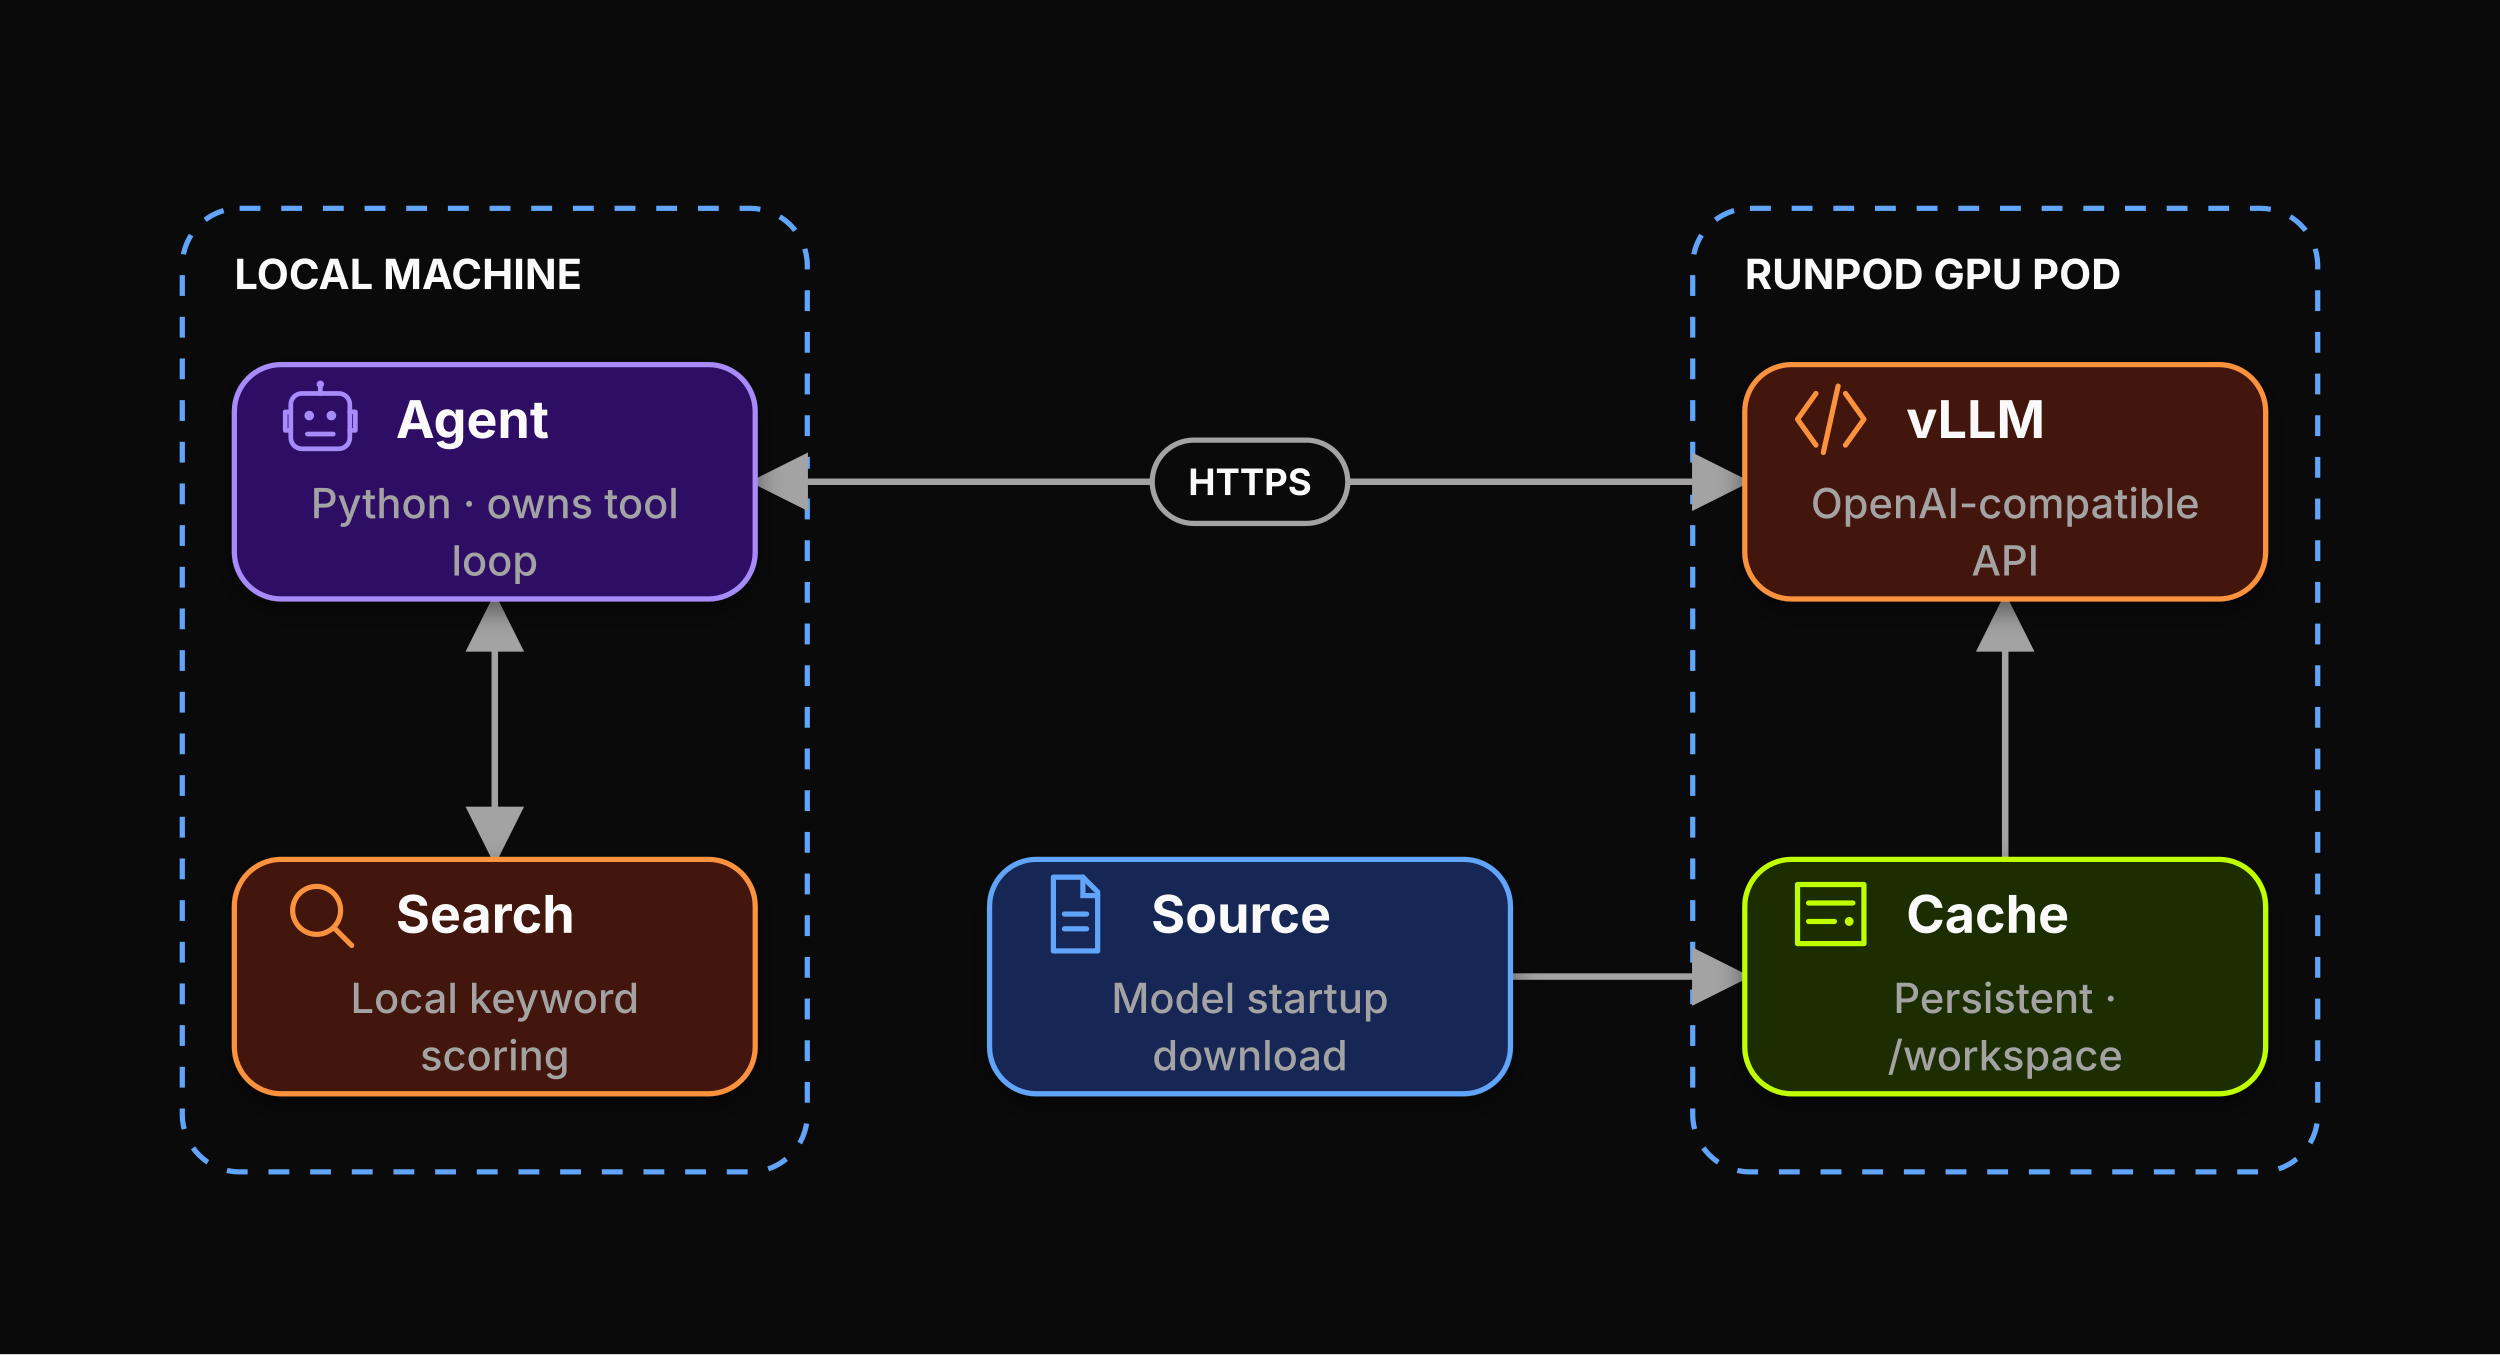
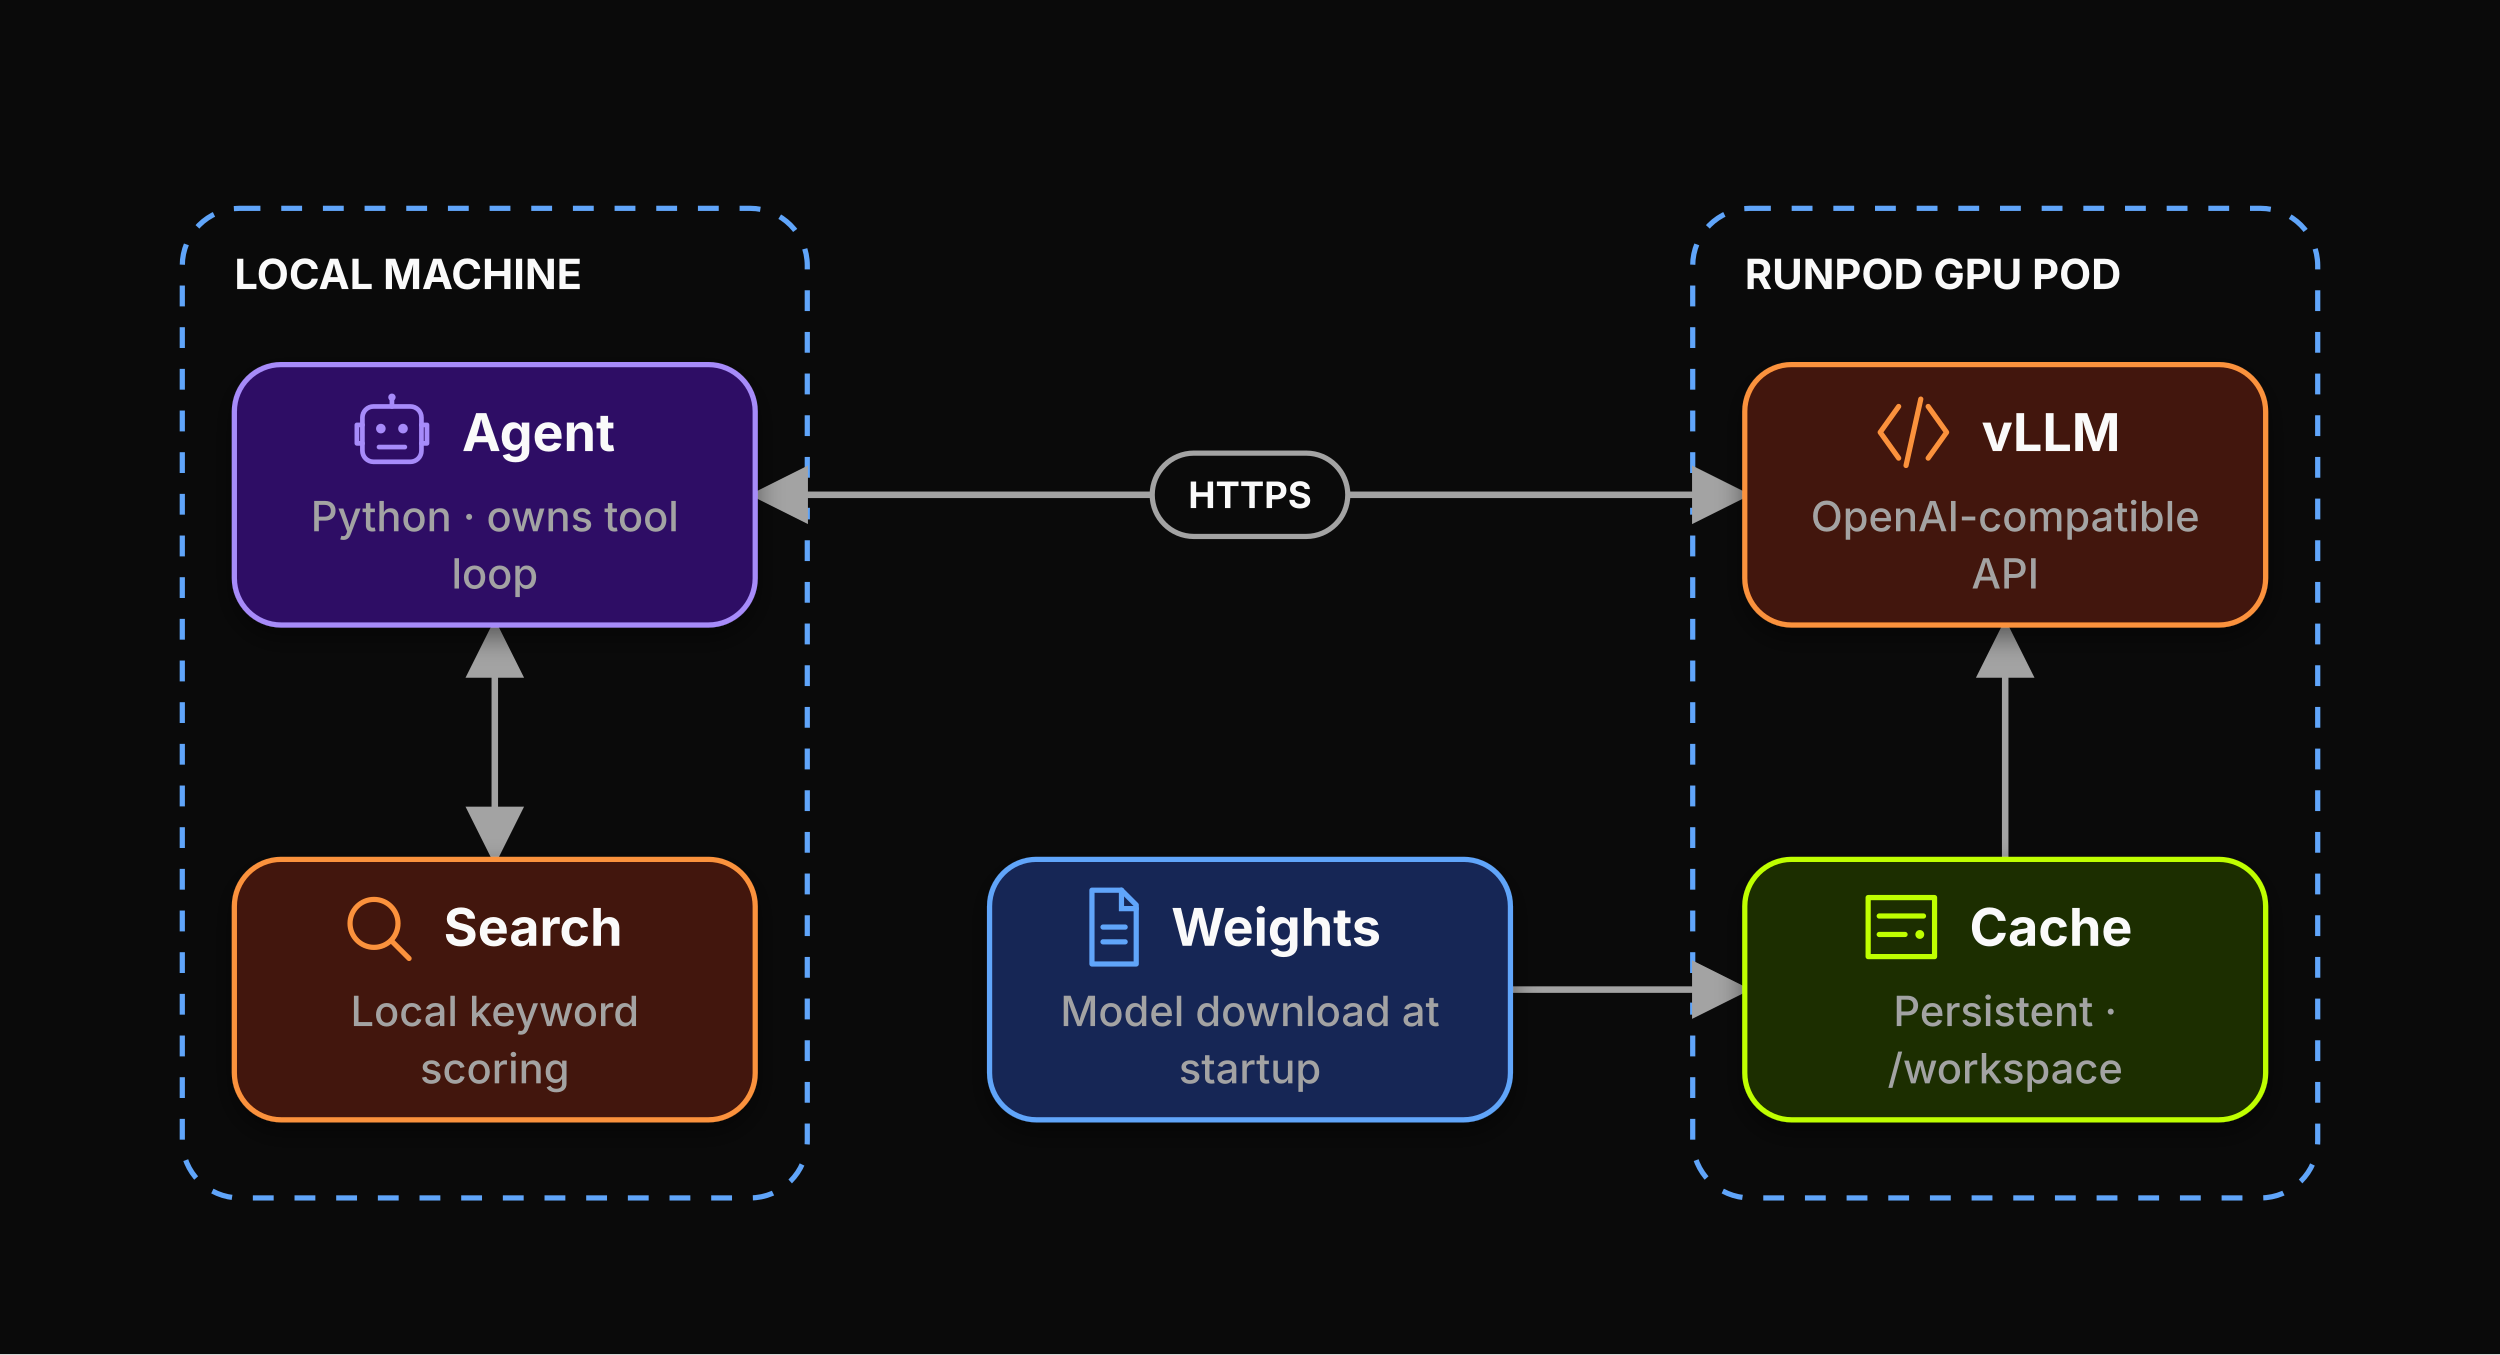
<svg xmlns="http://www.w3.org/2000/svg" width="960" height="520" viewBox="0 0 960 520" role="img" aria-labelledby="title desc">
  <defs>
    <filter id="shadow" x="-20%" y="-20%" width="140%" height="150%">
      <feDropShadow dx="0" dy="4" stdDeviation="5" flood-color="#000000" flood-opacity="0.45" />
    </filter>
    <marker id="arrow-purple" viewBox="0 0 10 10" refX="9" refY="5" markerWidth="9" markerHeight="9" orient="auto">
      <path d="M0 0 10 5 0 10Z" fill="#a78bfa" />
    </marker>
    <marker id="arrow-blue" viewBox="0 0 10 10" refX="9" refY="5" markerWidth="9" markerHeight="9" orient="auto">
      <path d="M0 0 10 5 0 10Z" fill="#60a5fa" />
    </marker>
    <marker id="arrow-amber" viewBox="0 0 10 10" refX="9" refY="5" markerWidth="9" markerHeight="9" orient="auto">
      <path d="M0 0 10 5 0 10Z" fill="#fb923c" />
    </marker>
    <marker id="arrow-green" viewBox="0 0 10 10" refX="9" refY="5" markerWidth="9" markerHeight="9" orient="auto">
      <path d="M0 0 10 5 0 10Z" fill="#bfff00" />
    </marker>
    <marker id="arrow-red" viewBox="0 0 10 10" refX="9" refY="5" markerWidth="9" markerHeight="9" orient="auto">
      <path d="M0 0 10 5 0 10Z" fill="#f87171" />
    </marker>
    <marker id="arrow-gray" viewBox="0 0 10 10" refX="9" refY="5" markerWidth="9" markerHeight="9" orient="auto">
      <path d="M0 0 10 5 0 10Z" fill="#a3a3a3" />
    </marker>
    <marker id="arrow-start-gray" viewBox="0 0 10 10" refX="9" refY="5" markerWidth="9" markerHeight="9" orient="auto-start-reverse">
      <path d="M0 0 10 5 0 10Z" fill="#a3a3a3" />
    </marker>
    <symbol id="icon-api" viewBox="0 0 24 24">
      <path d="m8 5-5 7 5 7M16 5l5 7-5 7M14 3l-4 18" fill="none" stroke="currentColor" stroke-width="2" stroke-linecap="round" stroke-linejoin="round" />
    </symbol>
    <symbol id="icon-document" viewBox="0 0 24 24">
      <path d="M6 2h8l4 4v16H6Z" fill="none" stroke="currentColor" stroke-width="2" stroke-linejoin="round" />
      <path d="M14 2v5h4M9 12h6M9 16h6" fill="none" stroke="currentColor" stroke-width="2" stroke-linecap="round" />
    </symbol>
    <symbol id="icon-robot" viewBox="0 0 24 24">
      <path d="M12 5V2.5" fill="none" stroke="currentColor" stroke-width="1.8" stroke-linecap="round" />
      <circle cx="12" cy="2.5" r="1" fill="currentColor" />
      <rect x="4" y="5" width="16" height="15" rx="3" fill="none" stroke="currentColor" stroke-width="1.8" />
      <path d="M4 10H2.5v5H4M20 10h1.5v5H20" fill="none" stroke="currentColor" stroke-width="1.8" stroke-linecap="round" stroke-linejoin="round" />
      <circle cx="9" cy="11" r="1.3" fill="currentColor" />
      <circle cx="15" cy="11" r="1.3" fill="currentColor" />
      <path d="M8.5 16h7" fill="none" stroke="currentColor" stroke-width="1.8" stroke-linecap="round" />
    </symbol>
    <symbol id="icon-search" viewBox="0 0 24 24">
      <circle cx="11" cy="11" r="6.5" fill="none" stroke="currentColor" stroke-width="2" />
      <path d="m16 16 4.5 4.5" fill="none" stroke="currentColor" stroke-width="2" stroke-linecap="round" />
    </symbol>
    <symbol id="icon-volume" viewBox="0 0 24 24">
      <path d="M3 4h18v16H3Z" fill="none" stroke="currentColor" stroke-width="2" stroke-linejoin="round" />
      <path d="M6 9h12M6 14h7" fill="none" stroke="currentColor" stroke-width="2" stroke-linecap="round" />
      <circle cx="17" cy="14" r="1.2" fill="currentColor" />
    </symbol>
    <style>
      text { font-family: "Inter", system-ui, -apple-system, BlinkMacSystemFont, "Segoe UI", sans-serif; fill: #fafafa; }
      symbol [stroke] { vector-effect: non-scaling-stroke; }
      .node rect { stroke-width: 2; }
      .node-boundary rect { stroke-width: 2; stroke-dasharray: 8 8; }
      .boundary-title { font-size: 16px; font-weight: 750; text-anchor: start; }
      .node-title { font-weight: 750; text-anchor: middle; }
      .node-title.icon-copy { text-anchor: start; }
      .node-subtitle { font-weight: 500; fill: #a3a3a3; text-anchor: middle; }
      .eyebrow { font-weight: 750; letter-spacing: 1px; fill: #a3a3a3; text-anchor: middle; }
      .mention-icon { font-size: 27px; font-weight: 750; text-anchor: middle; }
      .standalone-mention { font-size: 52px; font-weight: 750; text-anchor: middle; }
      .icon-node-title { font-size: 16px; font-weight: 750; text-anchor: middle; }
      .edge { fill: none; stroke-width: 2.5; stroke-linecap: round; stroke-linejoin: round; }
      .edge-label rect { stroke-width: 2; }
      .edge-label text { font-size: 14px; font-weight: 750; text-anchor: middle; dominant-baseline: central; }
      .divider { stroke: #404040; stroke-width: 2; stroke-dasharray: 6 8; stroke-linecap: round; }
      .center-annotation { fill: #262626; stroke: none; }
      .center-title { font-weight: 800; letter-spacing: 0.08em; fill: #d4d4d4; text-anchor: middle; }
      .center-detail { font-weight: 600; fill: #a3a3a3; text-anchor: middle; }
    </style>
  </defs>
  <rect width="960" height="520" fill="#0a0a0a" />
  <g class="node-boundary node-blue" transform="translate(70 80)">
-     <rect width="240" height="370" rx="22" fill="none" stroke="#60a5fa" />
+     <rect width="240" height="380" rx="22" fill="none" stroke="#60a5fa" />
    <text class="boundary-title" x="20" y="31">LOCAL MACHINE</text>
  </g>
  <g class="node-boundary node-blue" transform="translate(650 80)">
-     <rect width="240" height="370" rx="22" fill="none" stroke="#60a5fa" />
+     <rect width="240" height="380" rx="22" fill="none" stroke="#60a5fa" />
    <text class="boundary-title" x="20" y="31">RUNPOD GPU POD</text>
  </g>
-   <path class="edge" d="M190 230L190 330" stroke="#a3a3a3" marker-start="url(#arrow-start-gray)" marker-end="url(#arrow-gray)" />
-   <path class="edge-boundary-halo" d="M290 185L670 185" fill="none" stroke="#0a0a0a" stroke-width="10" stroke-linecap="round" stroke-linejoin="round" />
-   <path class="edge" d="M290 185L670 185" stroke="#a3a3a3" marker-start="url(#arrow-start-gray)" marker-end="url(#arrow-gray)" />
-   <g class="edge-label" transform="translate(480 185)">
+   <path class="edge" d="M190 240L190 330" stroke="#a3a3a3" marker-start="url(#arrow-start-gray)" marker-end="url(#arrow-gray)" />
+   <path class="edge-boundary-halo" d="M290 190L670 190" fill="none" stroke="#0a0a0a" stroke-width="10" stroke-linecap="round" stroke-linejoin="round" />
+   <path class="edge" d="M290 190L670 190" stroke="#a3a3a3" marker-start="url(#arrow-start-gray)" marker-end="url(#arrow-gray)" />
+   <g class="edge-label" transform="translate(480 190)">
    <rect x="-37.55" y="-16" width="75.1" height="32" rx="16.0" fill="#0a0a0a" stroke="#a3a3a3" />
    <text fill="#a3a3a3">HTTPS</text>
  </g>
-   <path class="edge-boundary-halo" d="M580 375L670 375" fill="none" stroke="#0a0a0a" stroke-width="10" stroke-linecap="round" stroke-linejoin="round" />
-   <path class="edge" d="M580 375L670 375" stroke="#a3a3a3" marker-end="url(#arrow-gray)" />
-   <path class="edge" d="M770 330L770 230" stroke="#a3a3a3" marker-end="url(#arrow-gray)" />
+   <path class="edge-boundary-halo" d="M580 380L670 380" fill="none" stroke="#0a0a0a" stroke-width="10" stroke-linecap="round" stroke-linejoin="round" />
+   <path class="edge" d="M580 380L670 380" stroke="#a3a3a3" marker-end="url(#arrow-gray)" />
+   <path class="edge" d="M770 330L770 240" stroke="#a3a3a3" marker-end="url(#arrow-gray)" />
  <g class="node node-purple" transform="translate(90 140)" filter="url(#shadow)">
-     <rect width="200" height="90" rx="18" fill="#2e1065" stroke="#a78bfa" />
-     <use href="#icon-robot" x="16" y="4" width="34" height="34" color="#a78bfa" />
-     <text class="node-title icon-copy" x="62" y="28.2" font-size="20">Agent</text>
-     <text class="node-subtitle" x="100" y="59" font-size="16">Python · owns tool</text>
-     <text class="node-subtitle" x="100" y="81" font-size="16">loop</text>
+     <rect width="200" height="100" rx="18" fill="#2e1065" stroke="#a78bfa" />
+     <use href="#icon-robot" x="43.5" y="9" width="34" height="34" color="#a78bfa" />
+     <text class="node-title icon-copy" x="87.39" y="33.2" font-size="20">Agent</text>
+     <text class="node-subtitle" x="100" y="64" font-size="16">Python · owns tool</text>
+     <text class="node-subtitle" x="100" y="86" font-size="16">loop</text>
  </g>
  <g class="node node-amber" transform="translate(90 330)" filter="url(#shadow)">
-     <rect width="200" height="90" rx="18" fill="#431407" stroke="#fb923c" />
-     <use href="#icon-search" x="16" y="4" width="34" height="34" color="#fb923c" />
-     <text class="node-title icon-copy" x="62" y="28.2" font-size="20">Search</text>
-     <text class="node-subtitle" x="100" y="59" font-size="16">Local keyword</text>
-     <text class="node-subtitle" x="100" y="81" font-size="16">scoring</text>
+     <rect width="200" height="100" rx="18" fill="#431407" stroke="#fb923c" />
+     <use href="#icon-search" x="38.04" y="9" width="34" height="34" color="#fb923c" />
+     <text class="node-title icon-copy" x="80.36" y="33.2" font-size="20">Search</text>
+     <text class="node-subtitle" x="100" y="64" font-size="16">Local keyword</text>
+     <text class="node-subtitle" x="100" y="86" font-size="16">scoring</text>
  </g>
  <g class="node node-amber" transform="translate(670 140)" filter="url(#shadow)">
-     <rect width="200" height="90" rx="18" fill="#431407" stroke="#fb923c" />
-     <use href="#icon-api" x="16" y="4" width="34" height="34" color="#fb923c" />
-     <text class="node-title icon-copy" x="62" y="28.2" font-size="20">vLLM</text>
-     <text class="node-subtitle" x="100" y="59" font-size="16">OpenAI-compatible</text>
-     <text class="node-subtitle" x="100" y="81" font-size="16">API</text>
+     <rect width="200" height="100" rx="18" fill="#431407" stroke="#fb923c" />
+     <use href="#icon-api" x="47.75" y="9" width="34" height="34" color="#fb923c" />
+     <text class="node-title icon-copy" x="90.93" y="33.2" font-size="20">vLLM</text>
+     <text class="node-subtitle" x="100" y="64" font-size="16">OpenAI-compatible</text>
+     <text class="node-subtitle" x="100" y="86" font-size="16">API</text>
  </g>
  <g class="node node-green" transform="translate(670 330)" filter="url(#shadow)">
-     <rect width="200" height="90" rx="18" fill="#1a2e05" stroke="#bfff00" />
-     <use href="#icon-volume" x="16" y="4" width="34" height="34" color="#bfff00" />
-     <text class="node-title icon-copy" x="62" y="28.2" font-size="20">Cache</text>
-     <text class="node-subtitle" x="100" y="59" font-size="16">Persistent ·</text>
-     <text class="node-subtitle" x="100" y="81" font-size="16">/workspace</text>
+     <rect width="200" height="100" rx="18" fill="#1a2e05" stroke="#bfff00" />
+     <use href="#icon-volume" x="43.12" y="9" width="34" height="34" color="#bfff00" />
+     <text class="node-title icon-copy" x="86.3" y="33.2" font-size="20">Cache</text>
+     <text class="node-subtitle" x="100" y="64" font-size="16">Persistent ·</text>
+     <text class="node-subtitle" x="100" y="86" font-size="16">/workspace</text>
  </g>
  <g class="node node-blue" transform="translate(380 330)" filter="url(#shadow)">
-     <rect width="200" height="90" rx="18" fill="#172554" stroke="#60a5fa" />
-     <use href="#icon-document" x="16" y="4" width="34" height="34" color="#60a5fa" />
-     <text class="node-title icon-copy" x="62" y="28.2" font-size="20">Source</text>
-     <text class="node-subtitle" x="100" y="59" font-size="16">Model startup</text>
-     <text class="node-subtitle" x="100" y="81" font-size="16">download</text>
+     <rect width="200" height="100" rx="18" fill="#172554" stroke="#60a5fa" />
+     <use href="#icon-document" x="30.81" y="9" width="34" height="34" color="#60a5fa" />
+     <text class="node-title icon-copy" x="69.74" y="33.2" font-size="20">Weights</text>
+     <text class="node-subtitle" x="100" y="64" font-size="16">Model download at</text>
+     <text class="node-subtitle" x="100" y="86" font-size="16">startup</text>
  </g>
</svg>
